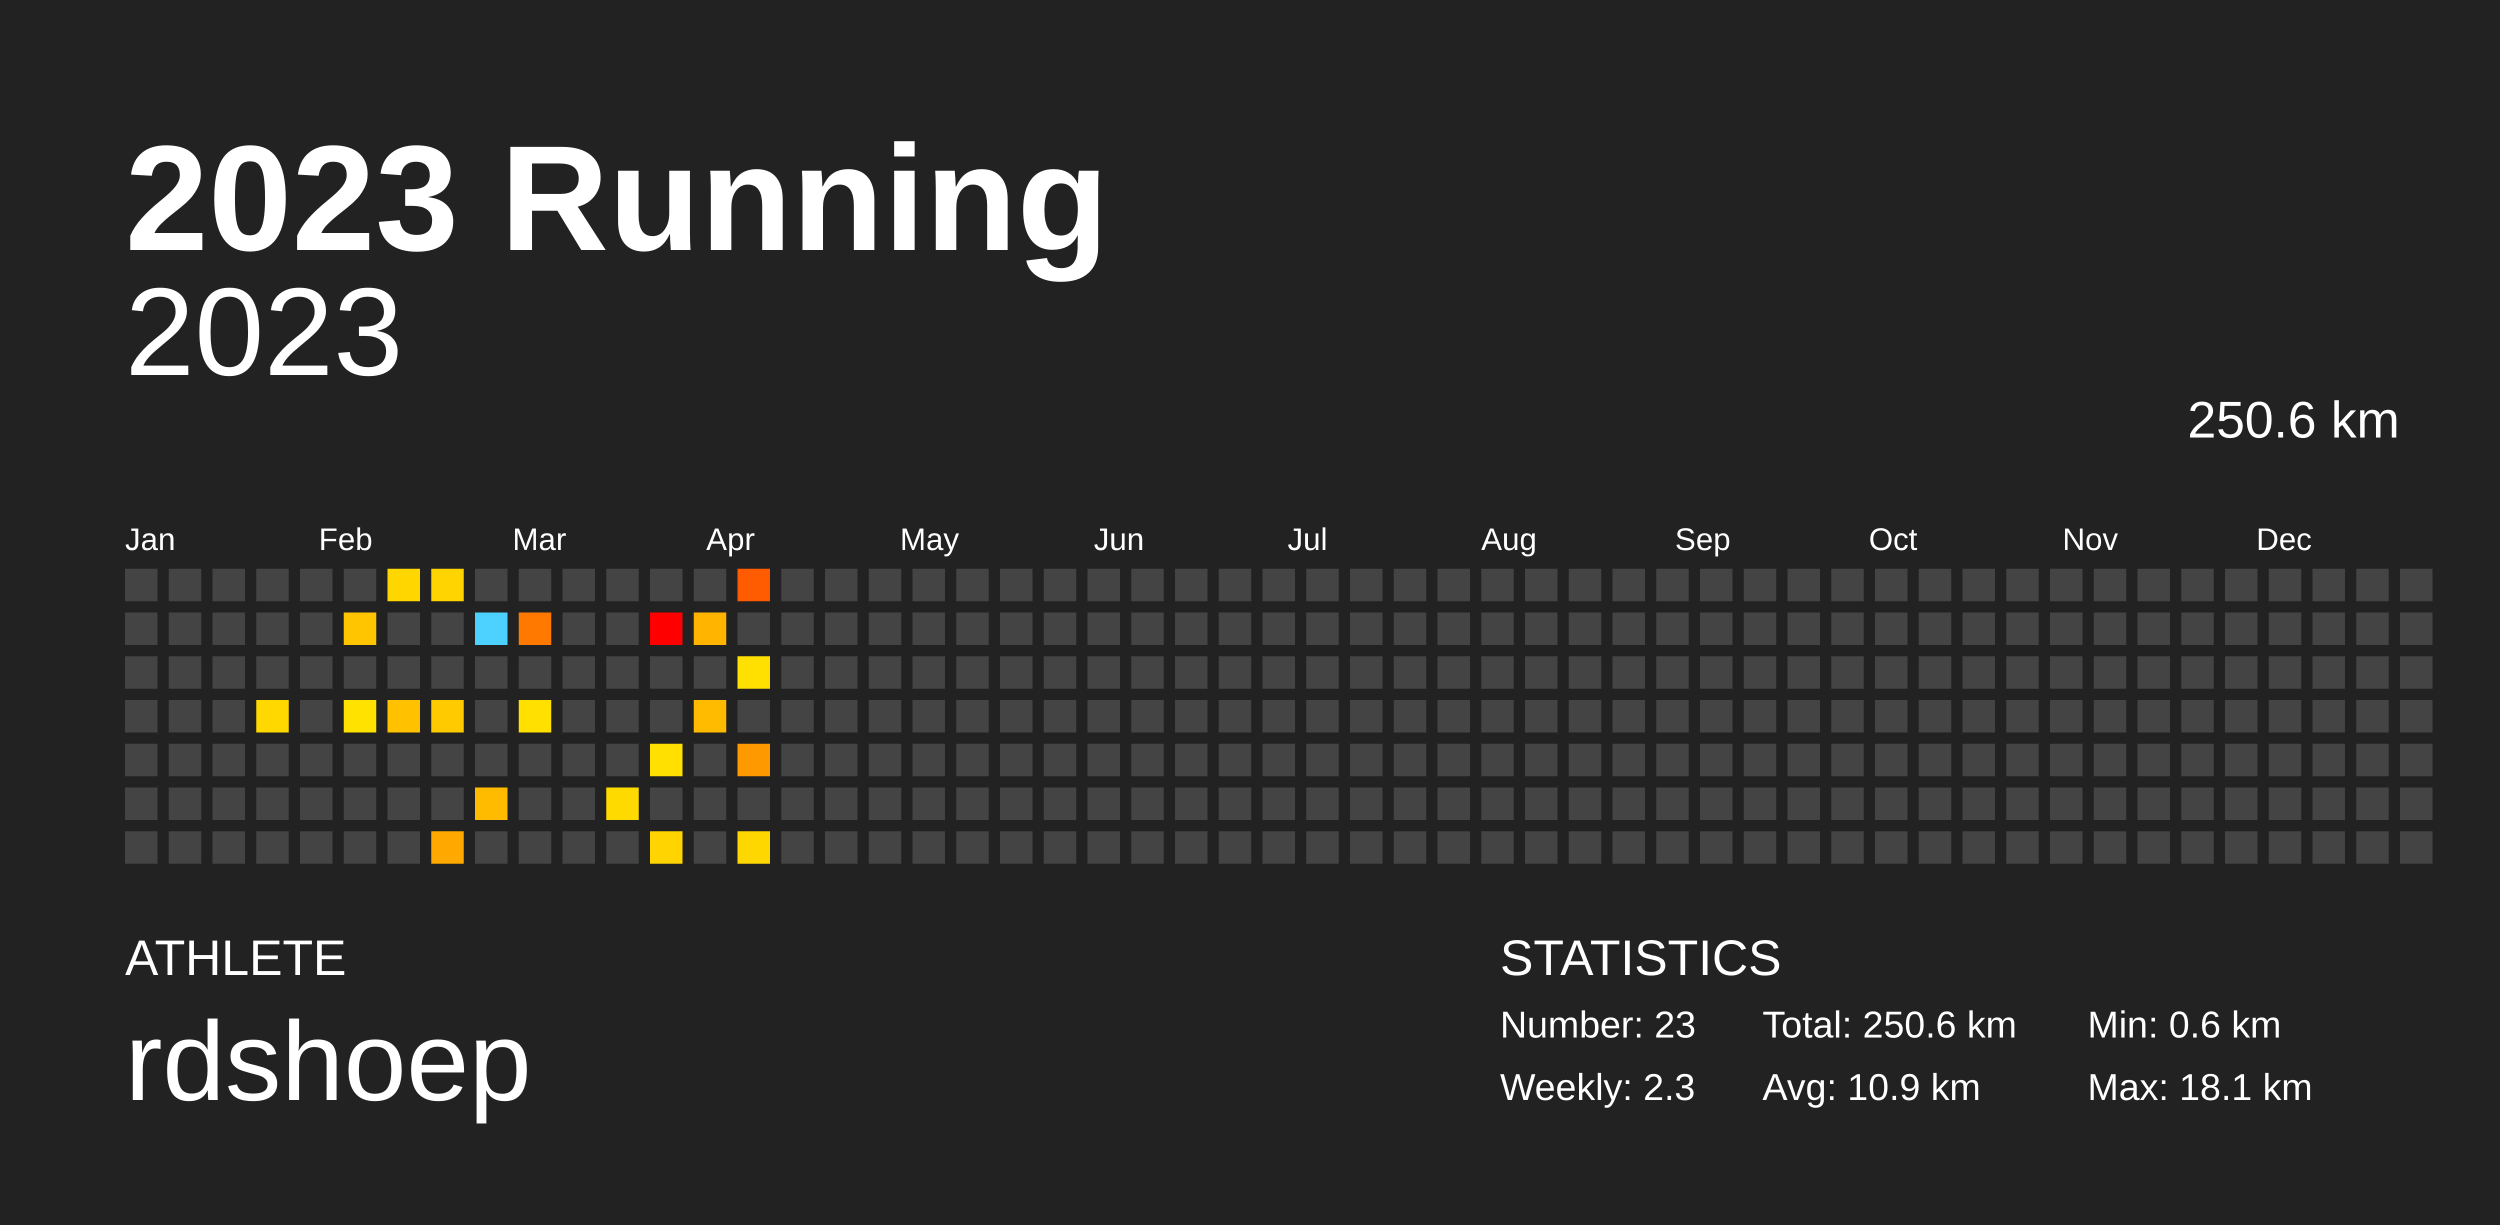
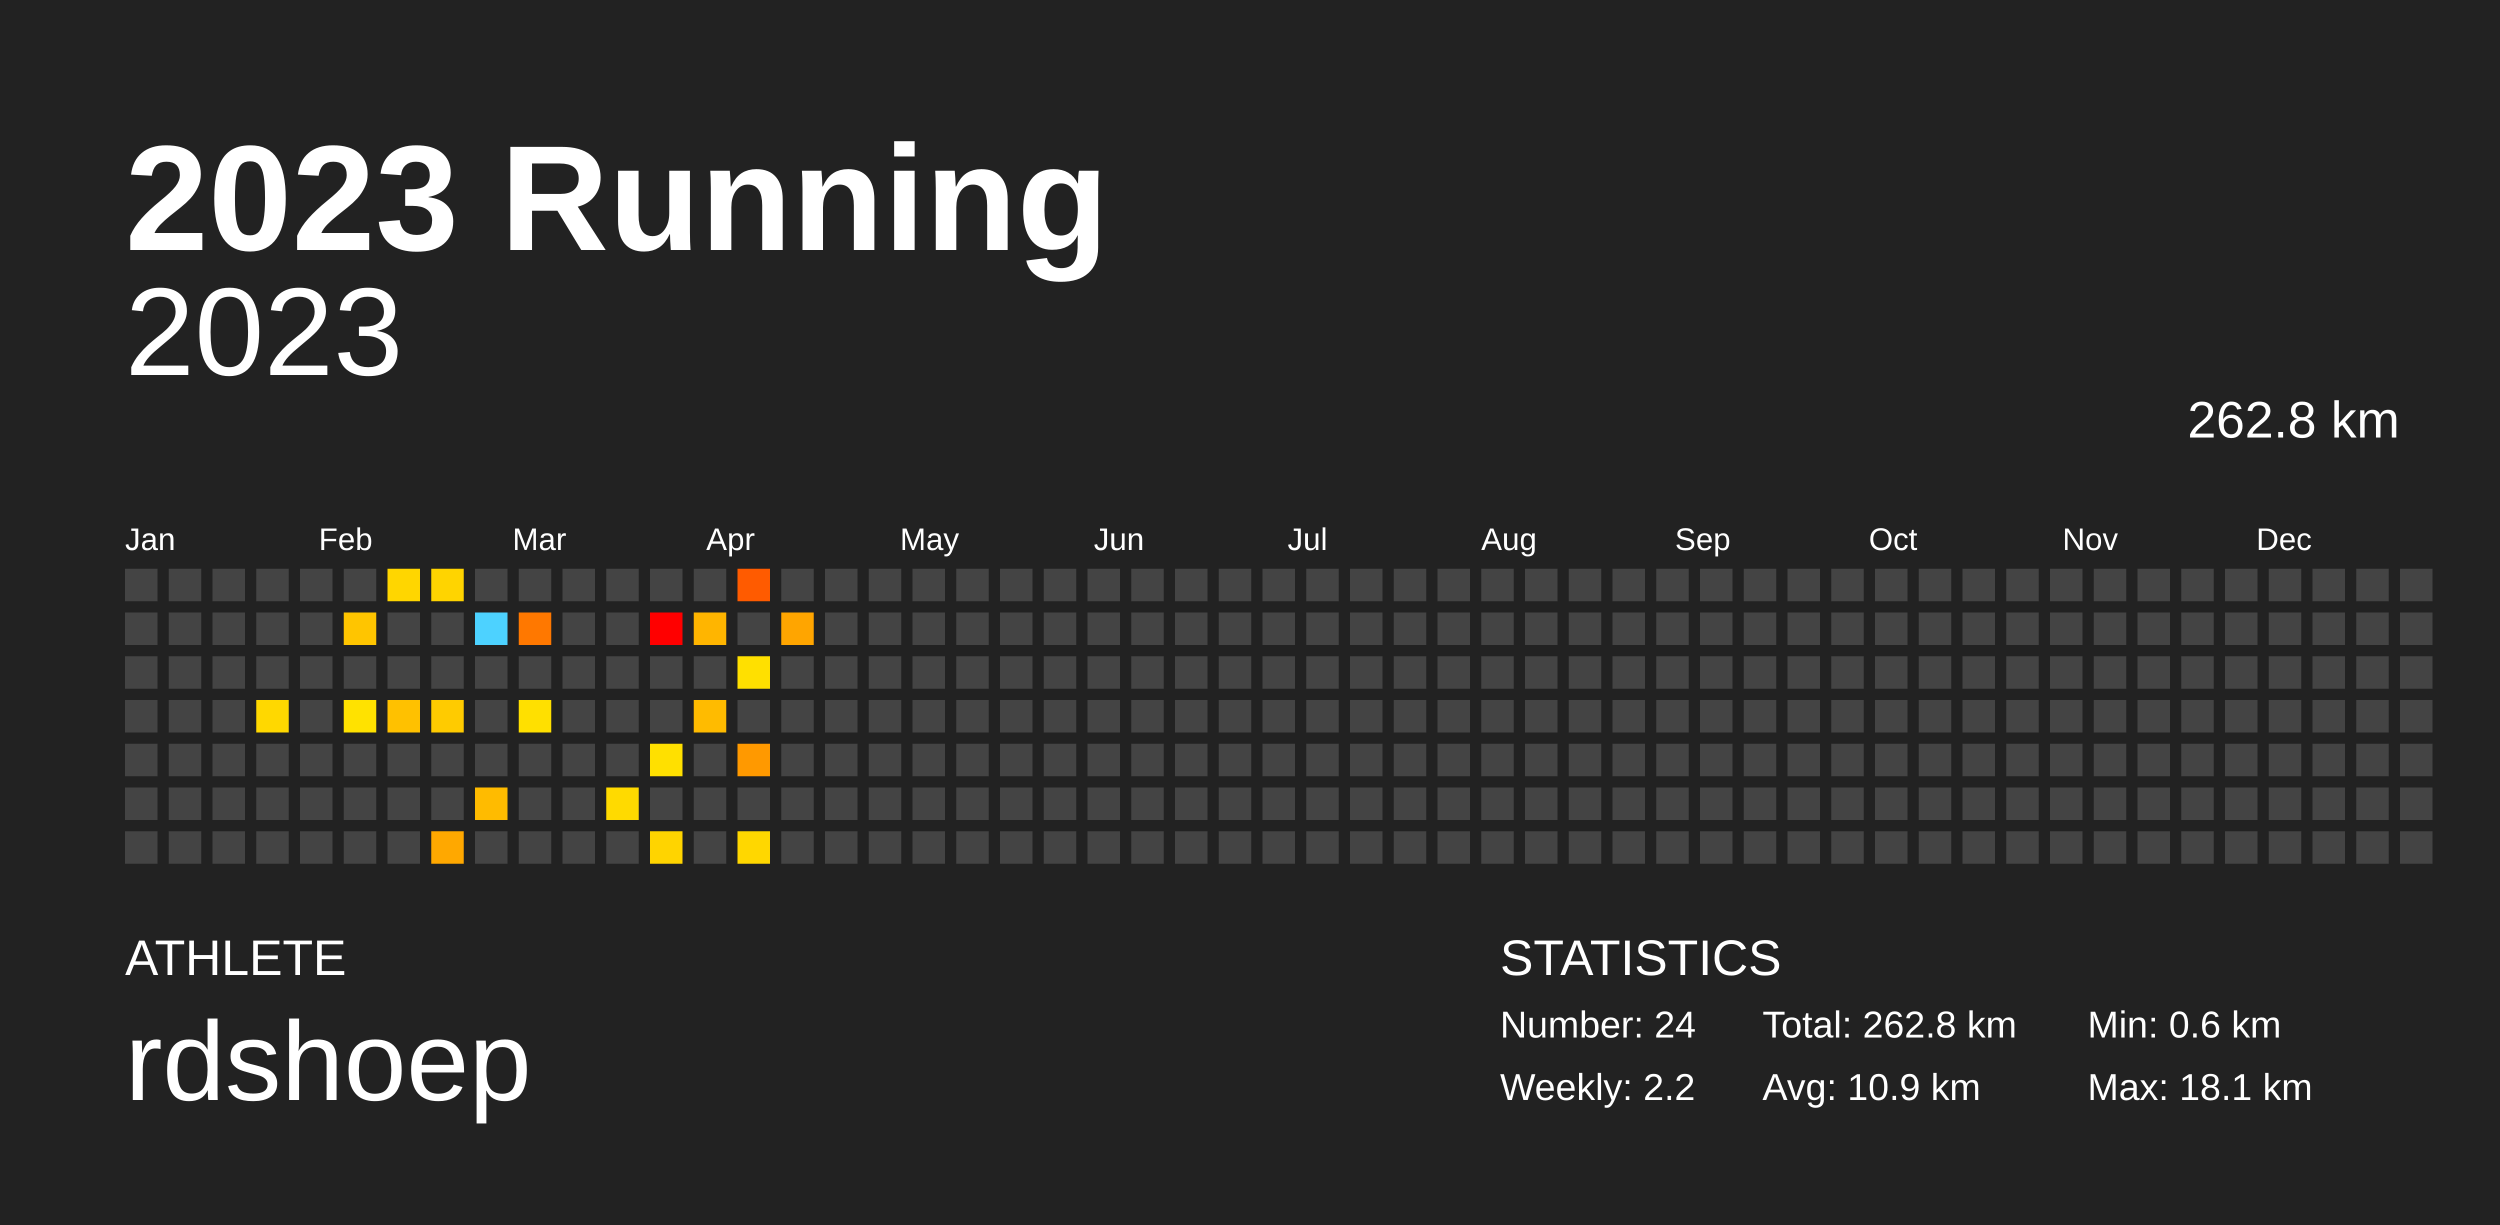
<svg xmlns="http://www.w3.org/2000/svg" baseProfile="full" height="98mm" version="1.1" viewBox="0,0,200,98" width="200mm">
  <defs />
  <rect fill="#222222" height="98" width="200" x="0" y="0" />
  <text fill="#FFFFFF" style="font-size:12px; font-family:Arial; font-weight:bold;" x="10" y="20">2023 Running</text>
  <text fill="#FFFFFF" style="font-size:4px; font-family:Arial" x="10" y="78">ATHLETE</text>
  <text fill="#FFFFFF" style="font-size:9px; font-family:Arial" x="10" y="88">rdshoep</text>
  <text fill="#FFFFFF" style="font-size:4px; font-family:Arial" x="120" y="78">STATISTICS</text>
-   <text fill="#FFFFFF" style="font-size:3px; font-family:Arial" x="120" y="83">Number: 23</text>
-   <text fill="#FFFFFF" style="font-size:3px; font-family:Arial" x="120" y="88">Weekly: 2.3</text>
-   <text fill="#FFFFFF" style="font-size:3px; font-family:Arial" x="141" y="83">Total: 250.6 km</text>
+   <text fill="#FFFFFF" style="font-size:3px; font-family:Arial" x="120" y="83">Number: 24</text>
+   <text fill="#FFFFFF" style="font-size:3px; font-family:Arial" x="120" y="88">Weekly: 2.2</text>
+   <text fill="#FFFFFF" style="font-size:3px; font-family:Arial" x="141" y="83">Total: 262.8 km</text>
  <text fill="#FFFFFF" style="font-size:3px; font-family:Arial" x="141" y="88">Avg: 10.9 km</text>
  <text fill="#FFFFFF" style="font-size:3px; font-family:Arial" x="167" y="83">Min: 0.6 km</text>
  <text fill="#FFFFFF" style="font-size:3px; font-family:Arial" x="167" y="88">Max: 18.1 km</text>
  <text alignment-baseline="hanging" fill="#FFFFFF" style="font-size:10.0px; font-family:Arial;" x="10" y="30">2023</text>
-   <text alignment-baseline="hanging" fill="#FFFFFF" style="font-size:4.125px; font-family:Arial;" x="175" y="35">250.6 km</text>
+   <text alignment-baseline="hanging" fill="#FFFFFF" style="font-size:4.125px; font-family:Arial;" x="175" y="35">262.8 km</text>
  <text fill="#FFFFFF" style="font-size:2.5px; font-family:Arial" x="10.0" y="44">Jan</text>
  <text fill="#FFFFFF" style="font-size:2.5px; font-family:Arial" x="25.5" y="44">Feb</text>
  <text fill="#FFFFFF" style="font-size:2.5px; font-family:Arial" x="41.0" y="44">Mar</text>
  <text fill="#FFFFFF" style="font-size:2.5px; font-family:Arial" x="56.5" y="44">Apr</text>
  <text fill="#FFFFFF" style="font-size:2.5px; font-family:Arial" x="72.0" y="44">May</text>
  <text fill="#FFFFFF" style="font-size:2.5px; font-family:Arial" x="87.5" y="44">Jun</text>
  <text fill="#FFFFFF" style="font-size:2.5px; font-family:Arial" x="103.0" y="44">Jul</text>
  <text fill="#FFFFFF" style="font-size:2.5px; font-family:Arial" x="118.5" y="44">Aug</text>
  <text fill="#FFFFFF" style="font-size:2.5px; font-family:Arial" x="134.0" y="44">Sep</text>
  <text fill="#FFFFFF" style="font-size:2.5px; font-family:Arial" x="149.5" y="44">Oct</text>
  <text fill="#FFFFFF" style="font-size:2.5px; font-family:Arial" x="165.0" y="44">Nov</text>
  <text fill="#FFFFFF" style="font-size:2.5px; font-family:Arial" x="180.5" y="44">Dec</text>
  <rect fill="#444444" height="2.6" width="2.6" x="10.0" y="45.5" />
  <rect fill="#444444" height="2.6" width="2.6" x="10.0" y="49.0" />
  <rect fill="#444444" height="2.6" width="2.6" x="10.0" y="52.5" />
  <rect fill="#444444" height="2.6" width="2.6" x="10.0" y="56.0" />
  <rect fill="#444444" height="2.6" width="2.6" x="10.0" y="59.5" />
  <rect fill="#444444" height="2.6" width="2.6" x="10.0" y="63.0" />
  <rect fill="#444444" height="2.6" width="2.6" x="10.0" y="66.5" />
  <rect fill="#444444" height="2.6" width="2.6" x="13.5" y="45.5" />
  <rect fill="#444444" height="2.6" width="2.6" x="13.5" y="49.0" />
  <rect fill="#444444" height="2.6" width="2.6" x="13.5" y="52.5" />
  <rect fill="#444444" height="2.6" width="2.6" x="13.5" y="56.0" />
  <rect fill="#444444" height="2.6" width="2.6" x="13.5" y="59.5" />
  <rect fill="#444444" height="2.6" width="2.6" x="13.5" y="63.0" />
  <rect fill="#444444" height="2.6" width="2.6" x="13.5" y="66.5" />
  <rect fill="#444444" height="2.6" width="2.6" x="17.0" y="45.5" />
  <rect fill="#444444" height="2.6" width="2.6" x="17.0" y="49.0" />
  <rect fill="#444444" height="2.6" width="2.6" x="17.0" y="52.5" />
  <rect fill="#444444" height="2.6" width="2.6" x="17.0" y="56.0" />
  <rect fill="#444444" height="2.6" width="2.6" x="17.0" y="59.5" />
  <rect fill="#444444" height="2.6" width="2.6" x="17.0" y="63.0" />
  <rect fill="#444444" height="2.6" width="2.6" x="17.0" y="66.5" />
  <rect fill="#444444" height="2.6" width="2.6" x="20.5" y="45.5" />
  <rect fill="#444444" height="2.6" width="2.6" x="20.5" y="49.0" />
  <rect fill="#444444" height="2.6" width="2.6" x="20.5" y="52.5" />
  <rect fill="#ffd800" height="2.6" width="2.6" x="20.5" y="56.0" />
  <rect fill="#444444" height="2.6" width="2.6" x="20.5" y="59.5" />
  <rect fill="#444444" height="2.6" width="2.6" x="20.5" y="63.0" />
  <rect fill="#444444" height="2.6" width="2.6" x="20.5" y="66.5" />
  <rect fill="#444444" height="2.6" width="2.6" x="24.0" y="45.5" />
  <rect fill="#444444" height="2.6" width="2.6" x="24.0" y="49.0" />
  <rect fill="#444444" height="2.6" width="2.6" x="24.0" y="52.5" />
  <rect fill="#444444" height="2.6" width="2.6" x="24.0" y="56.0" />
  <rect fill="#444444" height="2.6" width="2.6" x="24.0" y="59.5" />
  <rect fill="#444444" height="2.6" width="2.6" x="24.0" y="63.0" />
  <rect fill="#444444" height="2.6" width="2.6" x="24.0" y="66.5" />
  <rect fill="#444444" height="2.6" width="2.6" x="27.5" y="45.5" />
  <rect fill="#ffc500" height="2.6" width="2.6" x="27.5" y="49.0" />
  <rect fill="#444444" height="2.6" width="2.6" x="27.5" y="52.5" />
  <rect fill="#ffe200" height="2.6" width="2.6" x="27.5" y="56.0" />
  <rect fill="#444444" height="2.6" width="2.6" x="27.5" y="59.5" />
  <rect fill="#444444" height="2.6" width="2.6" x="27.5" y="63.0" />
  <rect fill="#444444" height="2.6" width="2.6" x="27.5" y="66.5" />
  <rect fill="#ffd600" height="2.6" width="2.6" x="31.0" y="45.5" />
  <rect fill="#444444" height="2.6" width="2.6" x="31.0" y="49.0" />
  <rect fill="#444444" height="2.6" width="2.6" x="31.0" y="52.5" />
  <rect fill="#ffc100" height="2.6" width="2.6" x="31.0" y="56.0" />
  <rect fill="#444444" height="2.6" width="2.6" x="31.0" y="59.5" />
  <rect fill="#444444" height="2.6" width="2.6" x="31.0" y="63.0" />
  <rect fill="#444444" height="2.6" width="2.6" x="31.0" y="66.5" />
  <rect fill="#ffd400" height="2.6" width="2.6" x="34.5" y="45.5" />
  <rect fill="#444444" height="2.6" width="2.6" x="34.5" y="49.0" />
  <rect fill="#444444" height="2.6" width="2.6" x="34.5" y="52.5" />
  <rect fill="#ffcb00" height="2.6" width="2.6" x="34.5" y="56.0" />
  <rect fill="#444444" height="2.6" width="2.6" x="34.5" y="59.5" />
  <rect fill="#444444" height="2.6" width="2.6" x="34.5" y="63.0" />
  <rect fill="#ffa800" height="2.6" width="2.6" x="34.5" y="66.5" />
  <rect fill="#444444" height="2.6" width="2.6" x="38.0" y="45.5" />
  <rect fill="#4dd2ff" height="2.6" width="2.6" x="38.0" y="49.0" />
  <rect fill="#444444" height="2.6" width="2.6" x="38.0" y="52.5" />
  <rect fill="#444444" height="2.6" width="2.6" x="38.0" y="56.0" />
  <rect fill="#444444" height="2.6" width="2.6" x="38.0" y="59.5" />
  <rect fill="#ffbb00" height="2.6" width="2.6" x="38.0" y="63.0" />
  <rect fill="#444444" height="2.6" width="2.6" x="38.0" y="66.5" />
  <rect fill="#444444" height="2.6" width="2.6" x="41.5" y="45.5" />
  <rect fill="#ff7800" height="2.6" width="2.6" x="41.5" y="49.0" />
  <rect fill="#444444" height="2.6" width="2.6" x="41.5" y="52.5" />
  <rect fill="#ffe000" height="2.6" width="2.6" x="41.5" y="56.0" />
  <rect fill="#444444" height="2.6" width="2.6" x="41.5" y="59.5" />
  <rect fill="#444444" height="2.6" width="2.6" x="41.5" y="63.0" />
  <rect fill="#444444" height="2.6" width="2.6" x="41.5" y="66.5" />
  <rect fill="#444444" height="2.6" width="2.6" x="45.0" y="45.5" />
  <rect fill="#444444" height="2.6" width="2.6" x="45.0" y="49.0" />
  <rect fill="#444444" height="2.6" width="2.6" x="45.0" y="52.5" />
  <rect fill="#444444" height="2.6" width="2.6" x="45.0" y="56.0" />
  <rect fill="#444444" height="2.6" width="2.6" x="45.0" y="59.5" />
  <rect fill="#444444" height="2.6" width="2.6" x="45.0" y="63.0" />
  <rect fill="#444444" height="2.6" width="2.6" x="45.0" y="66.5" />
  <rect fill="#444444" height="2.6" width="2.6" x="48.5" y="45.5" />
  <rect fill="#444444" height="2.6" width="2.6" x="48.5" y="49.0" />
  <rect fill="#444444" height="2.6" width="2.6" x="48.5" y="52.5" />
  <rect fill="#444444" height="2.6" width="2.6" x="48.5" y="56.0" />
  <rect fill="#444444" height="2.6" width="2.6" x="48.5" y="59.5" />
  <rect fill="#ffda00" height="2.6" width="2.6" x="48.5" y="63.0" />
  <rect fill="#444444" height="2.6" width="2.6" x="48.5" y="66.5" />
  <rect fill="#444444" height="2.6" width="2.6" x="52.0" y="45.5" />
  <rect fill="#ff0000" height="2.6" width="2.6" x="52.0" y="49.0" />
  <rect fill="#444444" height="2.6" width="2.6" x="52.0" y="52.5" />
  <rect fill="#444444" height="2.6" width="2.6" x="52.0" y="56.0" />
  <rect fill="#ffe000" height="2.6" width="2.6" x="52.0" y="59.5" />
  <rect fill="#444444" height="2.6" width="2.6" x="52.0" y="63.0" />
  <rect fill="#ffd400" height="2.6" width="2.6" x="52.0" y="66.5" />
  <rect fill="#444444" height="2.6" width="2.6" x="55.5" y="45.5" />
  <rect fill="#ffb500" height="2.6" width="2.6" x="55.5" y="49.0" />
  <rect fill="#444444" height="2.6" width="2.6" x="55.5" y="52.5" />
  <rect fill="#ffbb00" height="2.6" width="2.6" x="55.5" y="56.0" />
  <rect fill="#444444" height="2.6" width="2.6" x="55.5" y="59.5" />
  <rect fill="#444444" height="2.6" width="2.6" x="55.5" y="63.0" />
  <rect fill="#444444" height="2.6" width="2.6" x="55.5" y="66.5" />
  <rect fill="#ff5b00" height="2.6" width="2.6" x="59.0" y="45.5" />
  <rect fill="#444444" height="2.6" width="2.6" x="59.0" y="49.0" />
  <rect fill="#ffe000" height="2.6" width="2.6" x="59.0" y="52.5" />
  <rect fill="#444444" height="2.6" width="2.6" x="59.0" y="56.0" />
  <rect fill="#ff9900" height="2.6" width="2.6" x="59.0" y="59.5" />
  <rect fill="#444444" height="2.6" width="2.6" x="59.0" y="63.0" />
  <rect fill="#ffd700" height="2.6" width="2.6" x="59.0" y="66.5" />
  <rect fill="#444444" height="2.6" width="2.6" x="62.5" y="45.5" />
-   <rect fill="#444444" height="2.6" width="2.6" x="62.5" y="49.0" />
+   <rect fill="#ffa500" height="2.6" width="2.6" x="62.5" y="49.0" />
  <rect fill="#444444" height="2.6" width="2.6" x="62.5" y="52.5" />
  <rect fill="#444444" height="2.6" width="2.6" x="62.5" y="56.0" />
  <rect fill="#444444" height="2.6" width="2.6" x="62.5" y="59.5" />
  <rect fill="#444444" height="2.6" width="2.6" x="62.5" y="63.0" />
  <rect fill="#444444" height="2.6" width="2.6" x="62.5" y="66.5" />
  <rect fill="#444444" height="2.6" width="2.6" x="66.0" y="45.5" />
  <rect fill="#444444" height="2.6" width="2.6" x="66.0" y="49.0" />
  <rect fill="#444444" height="2.6" width="2.6" x="66.0" y="52.5" />
  <rect fill="#444444" height="2.6" width="2.6" x="66.0" y="56.0" />
  <rect fill="#444444" height="2.6" width="2.6" x="66.0" y="59.5" />
  <rect fill="#444444" height="2.6" width="2.6" x="66.0" y="63.0" />
  <rect fill="#444444" height="2.6" width="2.6" x="66.0" y="66.5" />
  <rect fill="#444444" height="2.6" width="2.6" x="69.5" y="45.5" />
  <rect fill="#444444" height="2.6" width="2.6" x="69.5" y="49.0" />
  <rect fill="#444444" height="2.6" width="2.6" x="69.5" y="52.5" />
  <rect fill="#444444" height="2.6" width="2.6" x="69.5" y="56.0" />
  <rect fill="#444444" height="2.6" width="2.6" x="69.5" y="59.5" />
  <rect fill="#444444" height="2.6" width="2.6" x="69.5" y="63.0" />
  <rect fill="#444444" height="2.6" width="2.6" x="69.5" y="66.5" />
  <rect fill="#444444" height="2.6" width="2.6" x="73.0" y="45.5" />
  <rect fill="#444444" height="2.6" width="2.6" x="73.0" y="49.0" />
  <rect fill="#444444" height="2.6" width="2.6" x="73.0" y="52.5" />
  <rect fill="#444444" height="2.6" width="2.6" x="73.0" y="56.0" />
  <rect fill="#444444" height="2.6" width="2.6" x="73.0" y="59.5" />
  <rect fill="#444444" height="2.6" width="2.6" x="73.0" y="63.0" />
  <rect fill="#444444" height="2.6" width="2.6" x="73.0" y="66.5" />
  <rect fill="#444444" height="2.6" width="2.6" x="76.5" y="45.5" />
  <rect fill="#444444" height="2.6" width="2.6" x="76.5" y="49.0" />
  <rect fill="#444444" height="2.6" width="2.6" x="76.5" y="52.5" />
  <rect fill="#444444" height="2.6" width="2.6" x="76.5" y="56.0" />
  <rect fill="#444444" height="2.6" width="2.6" x="76.5" y="59.5" />
  <rect fill="#444444" height="2.6" width="2.6" x="76.5" y="63.0" />
  <rect fill="#444444" height="2.6" width="2.6" x="76.5" y="66.5" />
  <rect fill="#444444" height="2.6" width="2.6" x="80.0" y="45.5" />
  <rect fill="#444444" height="2.6" width="2.6" x="80.0" y="49.0" />
  <rect fill="#444444" height="2.6" width="2.6" x="80.0" y="52.5" />
  <rect fill="#444444" height="2.6" width="2.6" x="80.0" y="56.0" />
  <rect fill="#444444" height="2.6" width="2.6" x="80.0" y="59.5" />
  <rect fill="#444444" height="2.6" width="2.6" x="80.0" y="63.0" />
  <rect fill="#444444" height="2.6" width="2.6" x="80.0" y="66.5" />
  <rect fill="#444444" height="2.6" width="2.6" x="83.5" y="45.5" />
  <rect fill="#444444" height="2.6" width="2.6" x="83.5" y="49.0" />
  <rect fill="#444444" height="2.6" width="2.6" x="83.5" y="52.5" />
  <rect fill="#444444" height="2.6" width="2.6" x="83.5" y="56.0" />
  <rect fill="#444444" height="2.6" width="2.6" x="83.5" y="59.5" />
  <rect fill="#444444" height="2.6" width="2.6" x="83.5" y="63.0" />
  <rect fill="#444444" height="2.6" width="2.6" x="83.5" y="66.5" />
  <rect fill="#444444" height="2.6" width="2.6" x="87.0" y="45.5" />
  <rect fill="#444444" height="2.6" width="2.6" x="87.0" y="49.0" />
  <rect fill="#444444" height="2.6" width="2.6" x="87.0" y="52.5" />
  <rect fill="#444444" height="2.6" width="2.6" x="87.0" y="56.0" />
  <rect fill="#444444" height="2.6" width="2.6" x="87.0" y="59.5" />
  <rect fill="#444444" height="2.6" width="2.6" x="87.0" y="63.0" />
  <rect fill="#444444" height="2.6" width="2.6" x="87.0" y="66.5" />
  <rect fill="#444444" height="2.6" width="2.6" x="90.5" y="45.5" />
  <rect fill="#444444" height="2.6" width="2.6" x="90.5" y="49.0" />
  <rect fill="#444444" height="2.6" width="2.6" x="90.5" y="52.5" />
  <rect fill="#444444" height="2.6" width="2.6" x="90.5" y="56.0" />
  <rect fill="#444444" height="2.6" width="2.6" x="90.5" y="59.5" />
  <rect fill="#444444" height="2.6" width="2.6" x="90.5" y="63.0" />
  <rect fill="#444444" height="2.6" width="2.6" x="90.5" y="66.5" />
  <rect fill="#444444" height="2.6" width="2.6" x="94.0" y="45.5" />
  <rect fill="#444444" height="2.6" width="2.6" x="94.0" y="49.0" />
  <rect fill="#444444" height="2.6" width="2.6" x="94.0" y="52.5" />
  <rect fill="#444444" height="2.6" width="2.6" x="94.0" y="56.0" />
  <rect fill="#444444" height="2.6" width="2.6" x="94.0" y="59.5" />
  <rect fill="#444444" height="2.6" width="2.6" x="94.0" y="63.0" />
  <rect fill="#444444" height="2.6" width="2.6" x="94.0" y="66.5" />
  <rect fill="#444444" height="2.6" width="2.6" x="97.5" y="45.5" />
  <rect fill="#444444" height="2.6" width="2.6" x="97.5" y="49.0" />
  <rect fill="#444444" height="2.6" width="2.6" x="97.5" y="52.5" />
  <rect fill="#444444" height="2.6" width="2.6" x="97.5" y="56.0" />
  <rect fill="#444444" height="2.6" width="2.6" x="97.5" y="59.5" />
  <rect fill="#444444" height="2.6" width="2.6" x="97.5" y="63.0" />
  <rect fill="#444444" height="2.6" width="2.6" x="97.5" y="66.5" />
  <rect fill="#444444" height="2.6" width="2.6" x="101.0" y="45.5" />
  <rect fill="#444444" height="2.6" width="2.6" x="101.0" y="49.0" />
  <rect fill="#444444" height="2.6" width="2.6" x="101.0" y="52.5" />
  <rect fill="#444444" height="2.6" width="2.6" x="101.0" y="56.0" />
  <rect fill="#444444" height="2.6" width="2.6" x="101.0" y="59.5" />
  <rect fill="#444444" height="2.6" width="2.6" x="101.0" y="63.0" />
  <rect fill="#444444" height="2.6" width="2.6" x="101.0" y="66.5" />
  <rect fill="#444444" height="2.6" width="2.6" x="104.5" y="45.5" />
  <rect fill="#444444" height="2.6" width="2.6" x="104.5" y="49.0" />
  <rect fill="#444444" height="2.6" width="2.6" x="104.5" y="52.5" />
  <rect fill="#444444" height="2.6" width="2.6" x="104.5" y="56.0" />
  <rect fill="#444444" height="2.6" width="2.6" x="104.5" y="59.5" />
  <rect fill="#444444" height="2.6" width="2.6" x="104.5" y="63.0" />
  <rect fill="#444444" height="2.6" width="2.6" x="104.5" y="66.5" />
  <rect fill="#444444" height="2.6" width="2.6" x="108.0" y="45.5" />
  <rect fill="#444444" height="2.6" width="2.6" x="108.0" y="49.0" />
  <rect fill="#444444" height="2.6" width="2.6" x="108.0" y="52.5" />
  <rect fill="#444444" height="2.6" width="2.6" x="108.0" y="56.0" />
  <rect fill="#444444" height="2.6" width="2.6" x="108.0" y="59.5" />
  <rect fill="#444444" height="2.6" width="2.6" x="108.0" y="63.0" />
  <rect fill="#444444" height="2.6" width="2.6" x="108.0" y="66.5" />
  <rect fill="#444444" height="2.6" width="2.6" x="111.5" y="45.5" />
  <rect fill="#444444" height="2.6" width="2.6" x="111.5" y="49.0" />
  <rect fill="#444444" height="2.6" width="2.6" x="111.5" y="52.5" />
  <rect fill="#444444" height="2.6" width="2.6" x="111.5" y="56.0" />
  <rect fill="#444444" height="2.6" width="2.6" x="111.5" y="59.5" />
  <rect fill="#444444" height="2.6" width="2.6" x="111.5" y="63.0" />
  <rect fill="#444444" height="2.6" width="2.6" x="111.5" y="66.5" />
  <rect fill="#444444" height="2.6" width="2.6" x="115.0" y="45.5" />
  <rect fill="#444444" height="2.6" width="2.6" x="115.0" y="49.0" />
  <rect fill="#444444" height="2.6" width="2.6" x="115.0" y="52.5" />
  <rect fill="#444444" height="2.6" width="2.6" x="115.0" y="56.0" />
  <rect fill="#444444" height="2.6" width="2.6" x="115.0" y="59.5" />
  <rect fill="#444444" height="2.6" width="2.6" x="115.0" y="63.0" />
  <rect fill="#444444" height="2.6" width="2.6" x="115.0" y="66.5" />
  <rect fill="#444444" height="2.6" width="2.6" x="118.5" y="45.5" />
  <rect fill="#444444" height="2.6" width="2.6" x="118.5" y="49.0" />
  <rect fill="#444444" height="2.6" width="2.6" x="118.5" y="52.5" />
  <rect fill="#444444" height="2.6" width="2.6" x="118.5" y="56.0" />
  <rect fill="#444444" height="2.6" width="2.6" x="118.5" y="59.5" />
  <rect fill="#444444" height="2.6" width="2.6" x="118.5" y="63.0" />
  <rect fill="#444444" height="2.6" width="2.6" x="118.5" y="66.5" />
  <rect fill="#444444" height="2.6" width="2.6" x="122.0" y="45.5" />
  <rect fill="#444444" height="2.6" width="2.6" x="122.0" y="49.0" />
  <rect fill="#444444" height="2.6" width="2.6" x="122.0" y="52.5" />
  <rect fill="#444444" height="2.6" width="2.6" x="122.0" y="56.0" />
  <rect fill="#444444" height="2.6" width="2.6" x="122.0" y="59.5" />
  <rect fill="#444444" height="2.6" width="2.6" x="122.0" y="63.0" />
  <rect fill="#444444" height="2.6" width="2.6" x="122.0" y="66.5" />
  <rect fill="#444444" height="2.6" width="2.6" x="125.5" y="45.5" />
  <rect fill="#444444" height="2.6" width="2.6" x="125.5" y="49.0" />
  <rect fill="#444444" height="2.6" width="2.6" x="125.5" y="52.5" />
  <rect fill="#444444" height="2.6" width="2.6" x="125.5" y="56.0" />
  <rect fill="#444444" height="2.6" width="2.6" x="125.5" y="59.5" />
  <rect fill="#444444" height="2.6" width="2.6" x="125.5" y="63.0" />
  <rect fill="#444444" height="2.6" width="2.6" x="125.5" y="66.5" />
  <rect fill="#444444" height="2.6" width="2.6" x="129.0" y="45.5" />
  <rect fill="#444444" height="2.6" width="2.6" x="129.0" y="49.0" />
  <rect fill="#444444" height="2.6" width="2.6" x="129.0" y="52.5" />
  <rect fill="#444444" height="2.6" width="2.6" x="129.0" y="56.0" />
  <rect fill="#444444" height="2.6" width="2.6" x="129.0" y="59.5" />
  <rect fill="#444444" height="2.6" width="2.6" x="129.0" y="63.0" />
  <rect fill="#444444" height="2.6" width="2.6" x="129.0" y="66.5" />
  <rect fill="#444444" height="2.6" width="2.6" x="132.5" y="45.5" />
  <rect fill="#444444" height="2.6" width="2.6" x="132.5" y="49.0" />
  <rect fill="#444444" height="2.6" width="2.6" x="132.5" y="52.5" />
  <rect fill="#444444" height="2.6" width="2.6" x="132.5" y="56.0" />
  <rect fill="#444444" height="2.6" width="2.6" x="132.5" y="59.5" />
  <rect fill="#444444" height="2.6" width="2.6" x="132.5" y="63.0" />
  <rect fill="#444444" height="2.6" width="2.6" x="132.5" y="66.5" />
  <rect fill="#444444" height="2.6" width="2.6" x="136.0" y="45.5" />
  <rect fill="#444444" height="2.6" width="2.6" x="136.0" y="49.0" />
  <rect fill="#444444" height="2.6" width="2.6" x="136.0" y="52.5" />
  <rect fill="#444444" height="2.6" width="2.6" x="136.0" y="56.0" />
  <rect fill="#444444" height="2.6" width="2.6" x="136.0" y="59.5" />
  <rect fill="#444444" height="2.6" width="2.6" x="136.0" y="63.0" />
  <rect fill="#444444" height="2.6" width="2.6" x="136.0" y="66.5" />
  <rect fill="#444444" height="2.6" width="2.6" x="139.5" y="45.5" />
  <rect fill="#444444" height="2.6" width="2.6" x="139.5" y="49.0" />
  <rect fill="#444444" height="2.6" width="2.6" x="139.5" y="52.5" />
  <rect fill="#444444" height="2.6" width="2.6" x="139.5" y="56.0" />
  <rect fill="#444444" height="2.6" width="2.6" x="139.5" y="59.5" />
  <rect fill="#444444" height="2.6" width="2.6" x="139.5" y="63.0" />
  <rect fill="#444444" height="2.6" width="2.6" x="139.5" y="66.5" />
  <rect fill="#444444" height="2.6" width="2.6" x="143.0" y="45.5" />
  <rect fill="#444444" height="2.6" width="2.6" x="143.0" y="49.0" />
  <rect fill="#444444" height="2.6" width="2.6" x="143.0" y="52.5" />
  <rect fill="#444444" height="2.6" width="2.6" x="143.0" y="56.0" />
  <rect fill="#444444" height="2.6" width="2.6" x="143.0" y="59.5" />
  <rect fill="#444444" height="2.6" width="2.6" x="143.0" y="63.0" />
  <rect fill="#444444" height="2.6" width="2.6" x="143.0" y="66.5" />
  <rect fill="#444444" height="2.6" width="2.6" x="146.5" y="45.5" />
  <rect fill="#444444" height="2.6" width="2.6" x="146.5" y="49.0" />
  <rect fill="#444444" height="2.6" width="2.6" x="146.5" y="52.5" />
  <rect fill="#444444" height="2.6" width="2.6" x="146.5" y="56.0" />
  <rect fill="#444444" height="2.6" width="2.6" x="146.5" y="59.5" />
  <rect fill="#444444" height="2.6" width="2.6" x="146.5" y="63.0" />
  <rect fill="#444444" height="2.6" width="2.6" x="146.5" y="66.5" />
  <rect fill="#444444" height="2.6" width="2.6" x="150.0" y="45.5" />
  <rect fill="#444444" height="2.6" width="2.6" x="150.0" y="49.0" />
  <rect fill="#444444" height="2.6" width="2.6" x="150.0" y="52.5" />
  <rect fill="#444444" height="2.6" width="2.6" x="150.0" y="56.0" />
  <rect fill="#444444" height="2.6" width="2.6" x="150.0" y="59.5" />
  <rect fill="#444444" height="2.6" width="2.6" x="150.0" y="63.0" />
  <rect fill="#444444" height="2.6" width="2.6" x="150.0" y="66.5" />
  <rect fill="#444444" height="2.6" width="2.6" x="153.5" y="45.5" />
  <rect fill="#444444" height="2.6" width="2.6" x="153.5" y="49.0" />
  <rect fill="#444444" height="2.6" width="2.6" x="153.5" y="52.5" />
  <rect fill="#444444" height="2.6" width="2.6" x="153.5" y="56.0" />
  <rect fill="#444444" height="2.6" width="2.6" x="153.5" y="59.5" />
  <rect fill="#444444" height="2.6" width="2.6" x="153.5" y="63.0" />
  <rect fill="#444444" height="2.6" width="2.6" x="153.5" y="66.5" />
  <rect fill="#444444" height="2.6" width="2.6" x="157.0" y="45.5" />
  <rect fill="#444444" height="2.6" width="2.6" x="157.0" y="49.0" />
  <rect fill="#444444" height="2.6" width="2.6" x="157.0" y="52.5" />
  <rect fill="#444444" height="2.6" width="2.6" x="157.0" y="56.0" />
  <rect fill="#444444" height="2.6" width="2.6" x="157.0" y="59.5" />
  <rect fill="#444444" height="2.6" width="2.6" x="157.0" y="63.0" />
  <rect fill="#444444" height="2.6" width="2.6" x="157.0" y="66.5" />
  <rect fill="#444444" height="2.6" width="2.6" x="160.5" y="45.5" />
  <rect fill="#444444" height="2.6" width="2.6" x="160.5" y="49.0" />
  <rect fill="#444444" height="2.6" width="2.6" x="160.5" y="52.5" />
  <rect fill="#444444" height="2.6" width="2.6" x="160.5" y="56.0" />
  <rect fill="#444444" height="2.6" width="2.6" x="160.5" y="59.5" />
  <rect fill="#444444" height="2.6" width="2.6" x="160.5" y="63.0" />
  <rect fill="#444444" height="2.6" width="2.6" x="160.5" y="66.5" />
  <rect fill="#444444" height="2.6" width="2.6" x="164.0" y="45.5" />
  <rect fill="#444444" height="2.6" width="2.6" x="164.0" y="49.0" />
  <rect fill="#444444" height="2.6" width="2.6" x="164.0" y="52.5" />
  <rect fill="#444444" height="2.6" width="2.6" x="164.0" y="56.0" />
  <rect fill="#444444" height="2.6" width="2.6" x="164.0" y="59.5" />
  <rect fill="#444444" height="2.6" width="2.6" x="164.0" y="63.0" />
  <rect fill="#444444" height="2.6" width="2.6" x="164.0" y="66.5" />
  <rect fill="#444444" height="2.6" width="2.6" x="167.5" y="45.5" />
  <rect fill="#444444" height="2.6" width="2.6" x="167.5" y="49.0" />
  <rect fill="#444444" height="2.6" width="2.6" x="167.5" y="52.5" />
  <rect fill="#444444" height="2.6" width="2.6" x="167.5" y="56.0" />
  <rect fill="#444444" height="2.6" width="2.6" x="167.5" y="59.5" />
  <rect fill="#444444" height="2.6" width="2.6" x="167.5" y="63.0" />
  <rect fill="#444444" height="2.6" width="2.6" x="167.5" y="66.5" />
  <rect fill="#444444" height="2.6" width="2.6" x="171.0" y="45.5" />
  <rect fill="#444444" height="2.6" width="2.6" x="171.0" y="49.0" />
  <rect fill="#444444" height="2.6" width="2.6" x="171.0" y="52.5" />
  <rect fill="#444444" height="2.6" width="2.6" x="171.0" y="56.0" />
  <rect fill="#444444" height="2.6" width="2.6" x="171.0" y="59.5" />
  <rect fill="#444444" height="2.6" width="2.6" x="171.0" y="63.0" />
  <rect fill="#444444" height="2.6" width="2.6" x="171.0" y="66.5" />
  <rect fill="#444444" height="2.6" width="2.6" x="174.5" y="45.5" />
  <rect fill="#444444" height="2.6" width="2.6" x="174.5" y="49.0" />
  <rect fill="#444444" height="2.6" width="2.6" x="174.5" y="52.5" />
  <rect fill="#444444" height="2.6" width="2.6" x="174.5" y="56.0" />
  <rect fill="#444444" height="2.6" width="2.6" x="174.5" y="59.5" />
  <rect fill="#444444" height="2.6" width="2.6" x="174.5" y="63.0" />
  <rect fill="#444444" height="2.6" width="2.6" x="174.5" y="66.5" />
  <rect fill="#444444" height="2.6" width="2.6" x="178.0" y="45.5" />
  <rect fill="#444444" height="2.6" width="2.6" x="178.0" y="49.0" />
  <rect fill="#444444" height="2.6" width="2.6" x="178.0" y="52.5" />
  <rect fill="#444444" height="2.6" width="2.6" x="178.0" y="56.0" />
  <rect fill="#444444" height="2.6" width="2.6" x="178.0" y="59.5" />
  <rect fill="#444444" height="2.6" width="2.6" x="178.0" y="63.0" />
  <rect fill="#444444" height="2.6" width="2.6" x="178.0" y="66.5" />
  <rect fill="#444444" height="2.6" width="2.6" x="181.5" y="45.5" />
  <rect fill="#444444" height="2.6" width="2.6" x="181.5" y="49.0" />
  <rect fill="#444444" height="2.6" width="2.6" x="181.5" y="52.5" />
  <rect fill="#444444" height="2.6" width="2.6" x="181.5" y="56.0" />
  <rect fill="#444444" height="2.6" width="2.6" x="181.5" y="59.5" />
  <rect fill="#444444" height="2.6" width="2.6" x="181.5" y="63.0" />
  <rect fill="#444444" height="2.6" width="2.6" x="181.5" y="66.5" />
  <rect fill="#444444" height="2.6" width="2.6" x="185.0" y="45.5" />
  <rect fill="#444444" height="2.6" width="2.6" x="185.0" y="49.0" />
  <rect fill="#444444" height="2.6" width="2.6" x="185.0" y="52.5" />
  <rect fill="#444444" height="2.6" width="2.6" x="185.0" y="56.0" />
  <rect fill="#444444" height="2.6" width="2.6" x="185.0" y="59.5" />
  <rect fill="#444444" height="2.6" width="2.6" x="185.0" y="63.0" />
  <rect fill="#444444" height="2.6" width="2.6" x="185.0" y="66.5" />
  <rect fill="#444444" height="2.6" width="2.6" x="188.5" y="45.5" />
  <rect fill="#444444" height="2.6" width="2.6" x="188.5" y="49.0" />
  <rect fill="#444444" height="2.6" width="2.6" x="188.5" y="52.5" />
  <rect fill="#444444" height="2.6" width="2.6" x="188.5" y="56.0" />
  <rect fill="#444444" height="2.6" width="2.6" x="188.5" y="59.5" />
  <rect fill="#444444" height="2.6" width="2.6" x="188.5" y="63.0" />
  <rect fill="#444444" height="2.6" width="2.6" x="188.5" y="66.5" />
  <rect fill="#444444" height="2.6" width="2.6" x="192.0" y="45.5" />
  <rect fill="#444444" height="2.6" width="2.6" x="192.0" y="49.0" />
  <rect fill="#444444" height="2.6" width="2.6" x="192.0" y="52.5" />
  <rect fill="#444444" height="2.6" width="2.6" x="192.0" y="56.0" />
  <rect fill="#444444" height="2.6" width="2.6" x="192.0" y="59.5" />
  <rect fill="#444444" height="2.6" width="2.6" x="192.0" y="63.0" />
  <rect fill="#444444" height="2.6" width="2.6" x="192.0" y="66.5" />
</svg>
